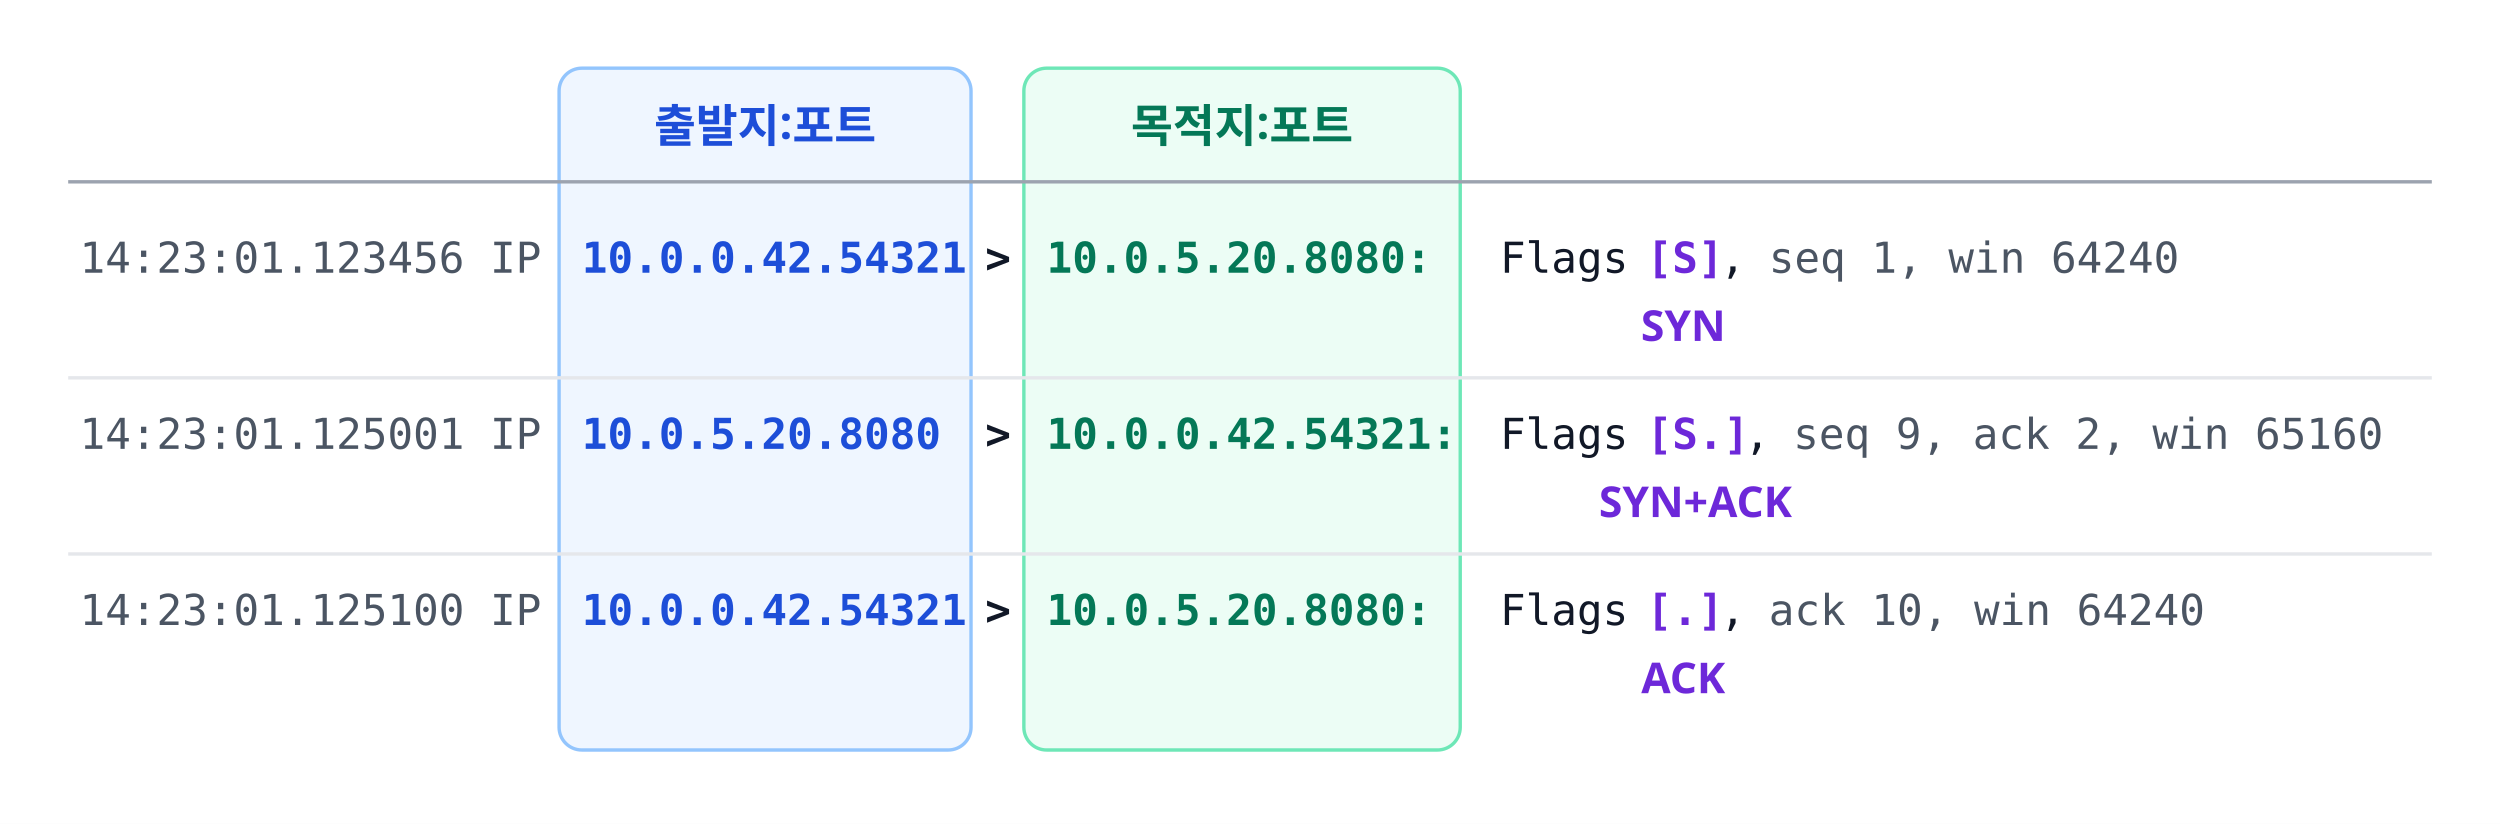
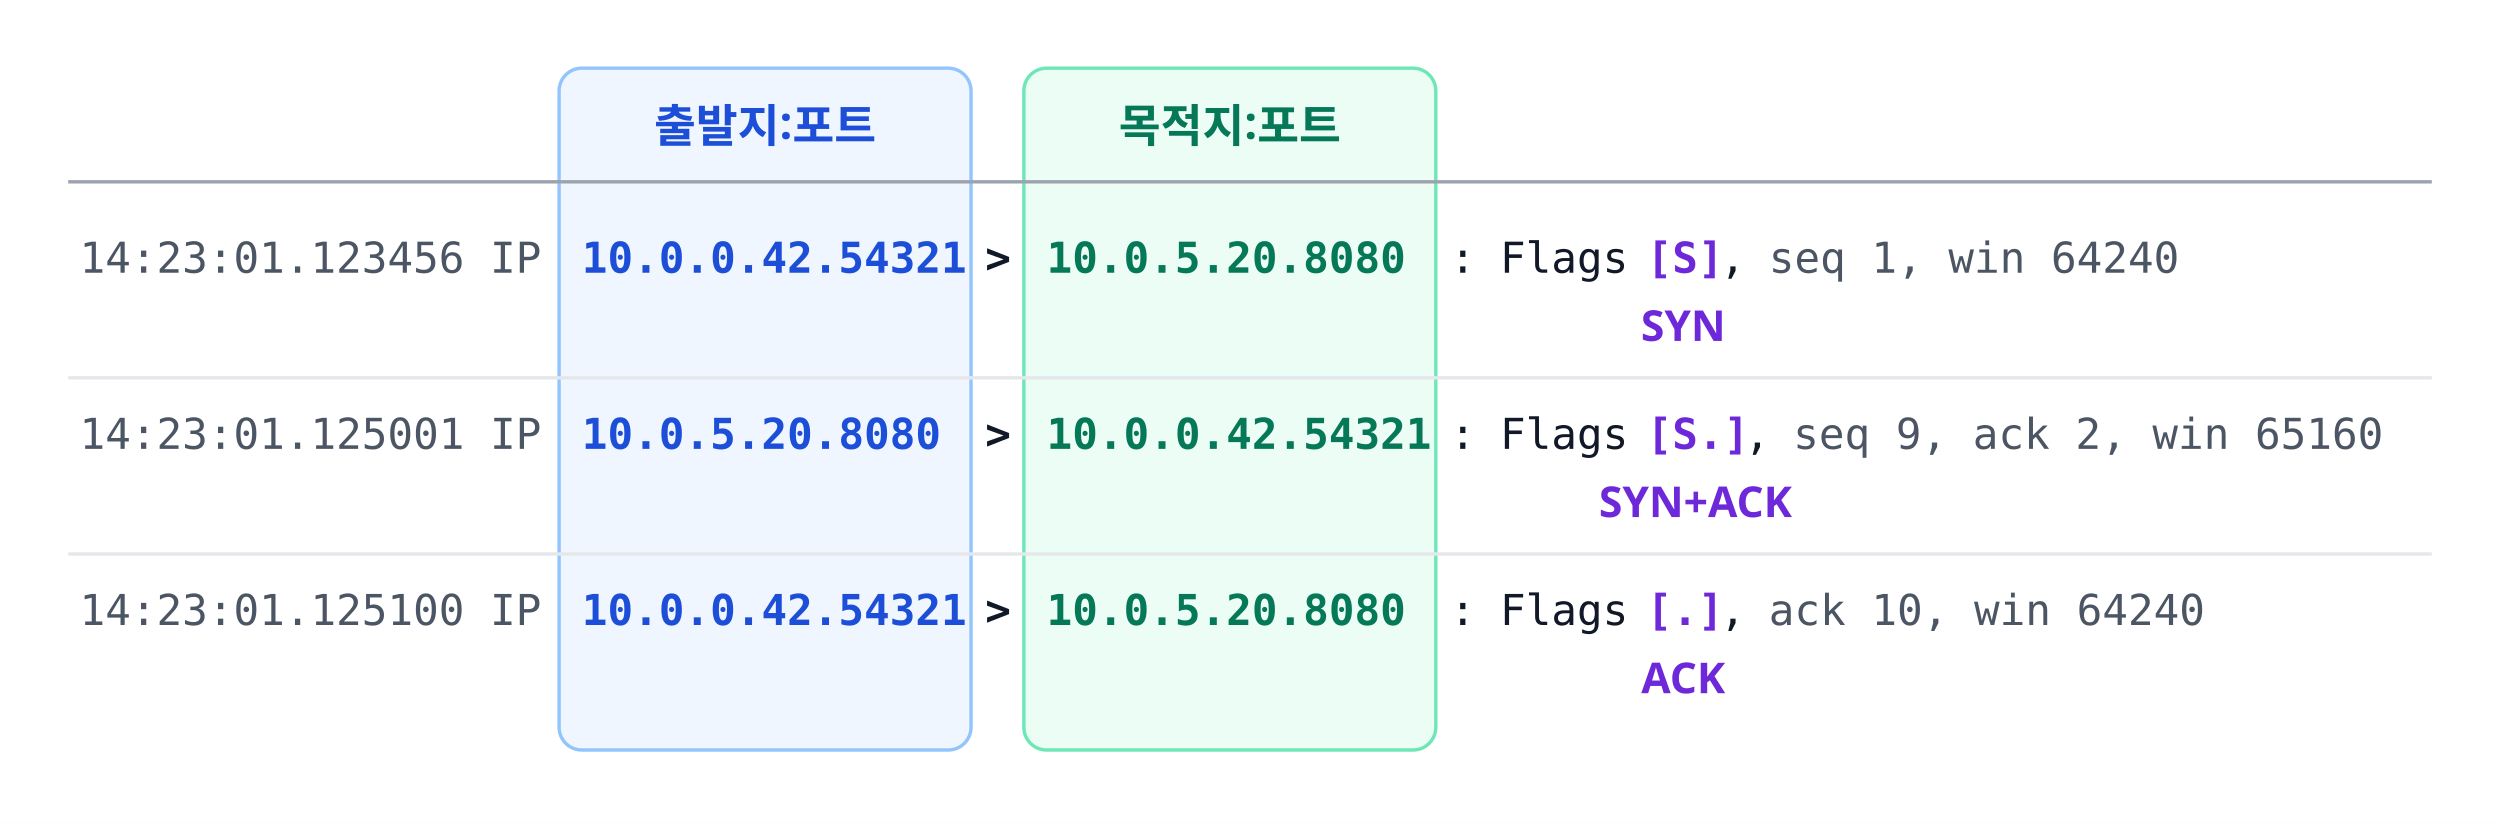
<svg xmlns="http://www.w3.org/2000/svg" viewBox="0 0 880 290" width="880" height="290" font-family="'Malgun Gothic','Apple SD Gothic Neo','Noto Sans KR','Segoe UI',sans-serif" role="img" aria-labelledby="t d">
  <rect width="880" height="290" fill="#ffffff" />
  <rect x="196.8" y="24" width="145" height="240" rx="8" fill="#eff6ff" stroke="#93c5fd" stroke-width="1.2" />
-   <rect x="360.4" y="24" width="153.6" height="240" rx="8" fill="#ecfdf5" stroke="#6ee7b7" stroke-width="1.2" />
+   <rect x="360.4" y="24" width="145" height="240" rx="8" fill="#ecfdf5" stroke="#6ee7b7" stroke-width="1.2" />
  <text x="269.3" y="50" font-size="16" font-weight="bold" fill="#1d4ed8" text-anchor="middle">출발지:포트</text>
-   <text x="437.2" y="50" font-size="16" font-weight="bold" fill="#047857" text-anchor="middle">목적지:포트</text>
+   <text x="432.9" y="50" font-size="16" font-weight="bold" fill="#047857" text-anchor="middle">목적지:포트</text>
  <line x1="24" y1="64" x2="856" y2="64" stroke="#9ca3af" stroke-width="1.2" />
  <line x1="24" y1="133" x2="856" y2="133" stroke="#e5e7eb" stroke-width="1.2" />
  <line x1="24" y1="195" x2="856" y2="195" stroke="#e5e7eb" stroke-width="1.2" />
  <text x="28" y="96" font-family="Consolas,'D2Coding',Menlo,'Malgun Gothic',monospace" font-size="15" fill="#4b5563" textLength="154.8" lengthAdjust="spacing">14:23:01.123456 IP</text>
  <text x="204.8" y="96" font-family="Consolas,'D2Coding',Menlo,'Malgun Gothic',monospace" font-size="15" fill="#1d4ed8" font-weight="bold" textLength="129" lengthAdjust="spacing">10.0.0.42.54321</text>
  <text x="346.8" y="96" font-family="Consolas,'D2Coding',Menlo,'Malgun Gothic',monospace" font-size="15" fill="#111827" font-weight="bold" textLength="8.6" lengthAdjust="spacing">&gt;</text>
-   <text x="368.4" y="96" font-family="Consolas,'D2Coding',Menlo,'Malgun Gothic',monospace" font-size="15" fill="#047857" font-weight="bold" textLength="129" lengthAdjust="spacing">10.0.5.20.8080:</text>
+   <text x="368.4" y="96" font-family="Consolas,'D2Coding',Menlo,'Malgun Gothic',monospace" font-size="15" fill="#047857" font-weight="bold" textLength="120.4" lengthAdjust="spacing">10.0.5.20.8080</text>
+   <text x="510.4" y="96" font-family="Consolas,'D2Coding',Menlo,'Malgun Gothic',monospace" font-size="15" fill="#111827" textLength="8.6" lengthAdjust="spacing">:</text>
  <text x="528" y="96" font-family="Consolas,'D2Coding',Menlo,'Malgun Gothic',monospace" font-size="15" fill="#111827" textLength="43" lengthAdjust="spacing">Flags</text>
  <text x="579.6" y="96" font-family="Consolas,'D2Coding',Menlo,'Malgun Gothic',monospace" font-size="15" fill="#6d28d9" font-weight="bold" textLength="25.8" lengthAdjust="spacing">[S]</text>
  <text x="605.4" y="96" font-family="Consolas,'D2Coding',Menlo,'Malgun Gothic',monospace" font-size="15" fill="#111827" textLength="8.6" lengthAdjust="spacing">,</text>
  <text x="622.6" y="96" font-family="Consolas,'D2Coding',Menlo,'Malgun Gothic',monospace" font-size="15" fill="#4b5563" textLength="137.6" lengthAdjust="spacing">seq 1, win 64240</text>
  <text x="592.5" y="120" font-size="15" font-weight="bold" fill="#6d28d9" text-anchor="middle">SYN</text>
  <text x="28" y="158" font-family="Consolas,'D2Coding',Menlo,'Malgun Gothic',monospace" font-size="15" fill="#4b5563" textLength="154.8" lengthAdjust="spacing">14:23:01.125001 IP</text>
  <text x="204.8" y="158" font-family="Consolas,'D2Coding',Menlo,'Malgun Gothic',monospace" font-size="15" fill="#1d4ed8" font-weight="bold" textLength="120.4" lengthAdjust="spacing">10.0.5.20.8080</text>
  <text x="346.8" y="158" font-family="Consolas,'D2Coding',Menlo,'Malgun Gothic',monospace" font-size="15" fill="#111827" font-weight="bold" textLength="8.6" lengthAdjust="spacing">&gt;</text>
-   <text x="368.4" y="158" font-family="Consolas,'D2Coding',Menlo,'Malgun Gothic',monospace" font-size="15" fill="#047857" font-weight="bold" textLength="137.6" lengthAdjust="spacing">10.0.0.42.54321:</text>
+   <text x="368.4" y="158" font-family="Consolas,'D2Coding',Menlo,'Malgun Gothic',monospace" font-size="15" fill="#047857" font-weight="bold" textLength="129" lengthAdjust="spacing">10.0.0.42.54321</text>
+   <text x="510.4" y="158" font-family="Consolas,'D2Coding',Menlo,'Malgun Gothic',monospace" font-size="15" fill="#111827" textLength="8.6" lengthAdjust="spacing">:</text>
  <text x="528" y="158" font-family="Consolas,'D2Coding',Menlo,'Malgun Gothic',monospace" font-size="15" fill="#111827" textLength="43" lengthAdjust="spacing">Flags</text>
  <text x="579.6" y="158" font-family="Consolas,'D2Coding',Menlo,'Malgun Gothic',monospace" font-size="15" fill="#6d28d9" font-weight="bold" textLength="34.4" lengthAdjust="spacing">[S.]</text>
  <text x="614" y="158" font-family="Consolas,'D2Coding',Menlo,'Malgun Gothic',monospace" font-size="15" fill="#111827" textLength="8.6" lengthAdjust="spacing">,</text>
  <text x="631.2" y="158" font-family="Consolas,'D2Coding',Menlo,'Malgun Gothic',monospace" font-size="15" fill="#4b5563" textLength="197.8" lengthAdjust="spacing">seq 9, ack 2, win 65160</text>
  <text x="596.8" y="182" font-size="15" font-weight="bold" fill="#6d28d9" text-anchor="middle">SYN+ACK</text>
  <text x="28" y="220" font-family="Consolas,'D2Coding',Menlo,'Malgun Gothic',monospace" font-size="15" fill="#4b5563" textLength="154.8" lengthAdjust="spacing">14:23:01.125100 IP</text>
  <text x="204.8" y="220" font-family="Consolas,'D2Coding',Menlo,'Malgun Gothic',monospace" font-size="15" fill="#1d4ed8" font-weight="bold" textLength="129" lengthAdjust="spacing">10.0.0.42.54321</text>
  <text x="346.8" y="220" font-family="Consolas,'D2Coding',Menlo,'Malgun Gothic',monospace" font-size="15" fill="#111827" font-weight="bold" textLength="8.6" lengthAdjust="spacing">&gt;</text>
-   <text x="368.4" y="220" font-family="Consolas,'D2Coding',Menlo,'Malgun Gothic',monospace" font-size="15" fill="#047857" font-weight="bold" textLength="129" lengthAdjust="spacing">10.0.5.20.8080:</text>
+   <text x="368.4" y="220" font-family="Consolas,'D2Coding',Menlo,'Malgun Gothic',monospace" font-size="15" fill="#047857" font-weight="bold" textLength="120.4" lengthAdjust="spacing">10.0.5.20.8080</text>
+   <text x="510.4" y="220" font-family="Consolas,'D2Coding',Menlo,'Malgun Gothic',monospace" font-size="15" fill="#111827" textLength="8.6" lengthAdjust="spacing">:</text>
  <text x="528" y="220" font-family="Consolas,'D2Coding',Menlo,'Malgun Gothic',monospace" font-size="15" fill="#111827" textLength="43" lengthAdjust="spacing">Flags</text>
  <text x="579.6" y="220" font-family="Consolas,'D2Coding',Menlo,'Malgun Gothic',monospace" font-size="15" fill="#6d28d9" font-weight="bold" textLength="25.8" lengthAdjust="spacing">[.]</text>
  <text x="605.4" y="220" font-family="Consolas,'D2Coding',Menlo,'Malgun Gothic',monospace" font-size="15" fill="#111827" textLength="8.6" lengthAdjust="spacing">,</text>
  <text x="622.6" y="220" font-family="Consolas,'D2Coding',Menlo,'Malgun Gothic',monospace" font-size="15" fill="#4b5563" textLength="146.2" lengthAdjust="spacing">ack 10, win 64240</text>
  <text x="592.5" y="244" font-size="15" font-weight="bold" fill="#6d28d9" text-anchor="middle">ACK</text>
</svg>
